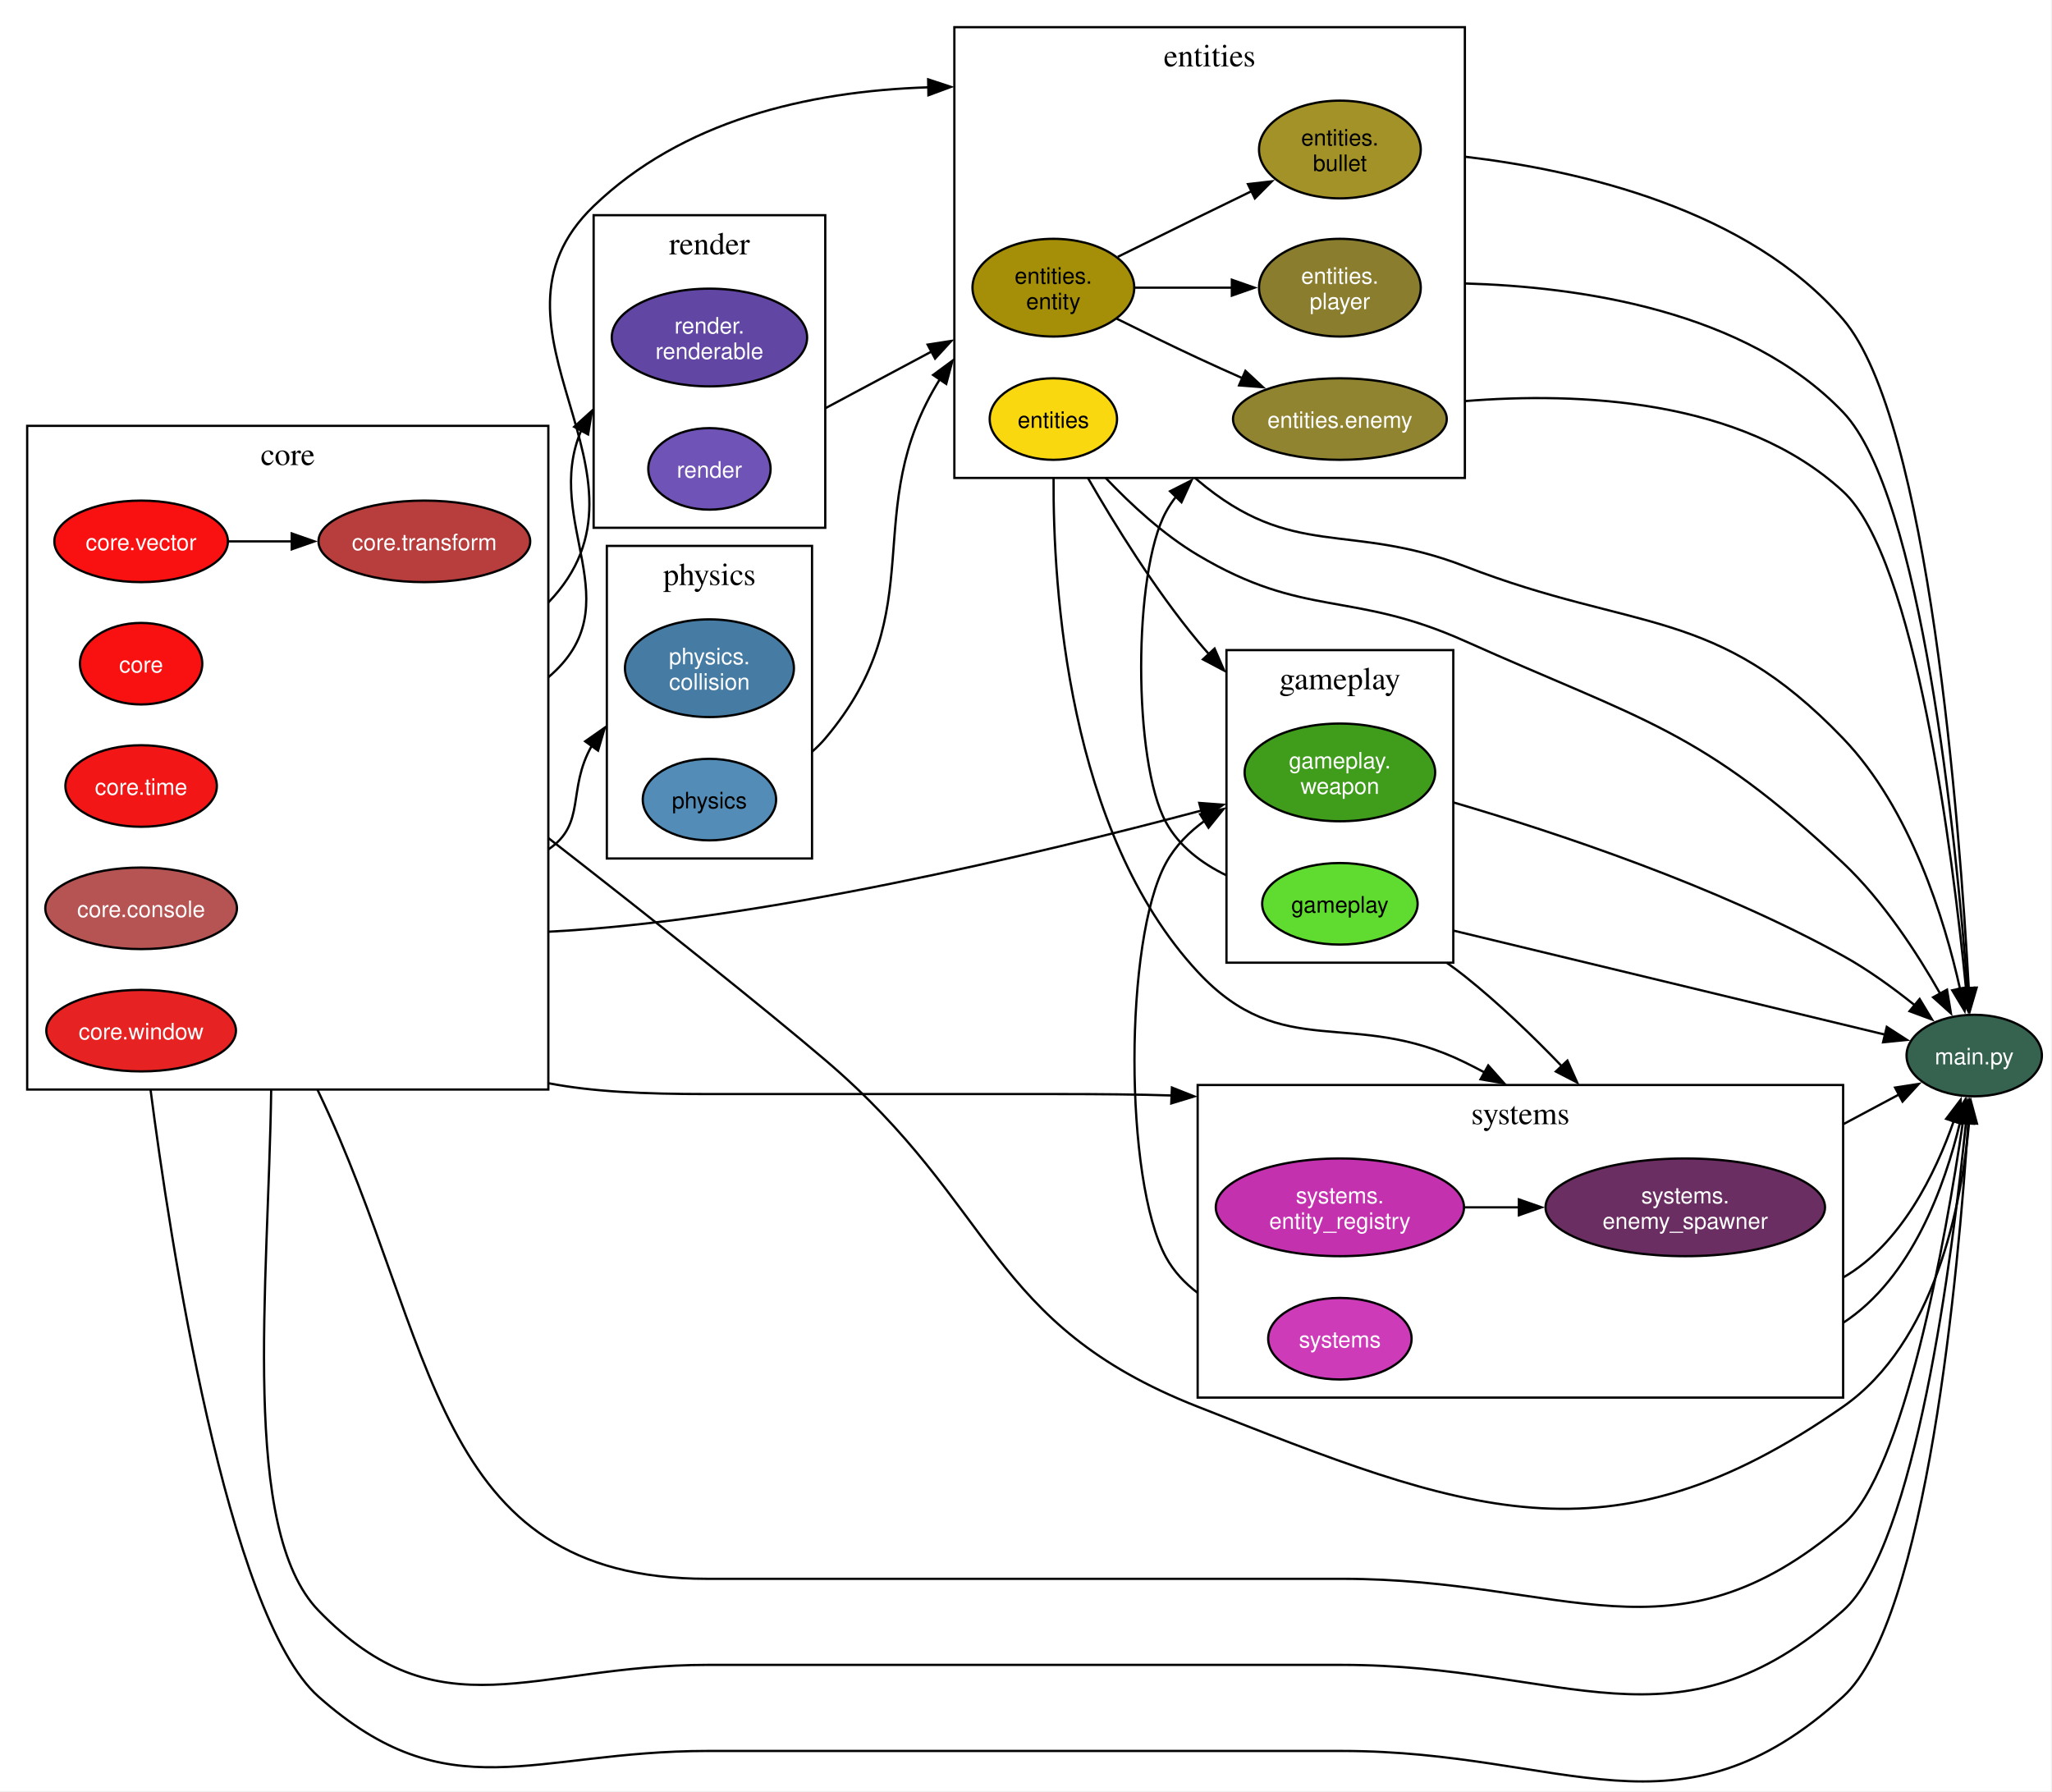
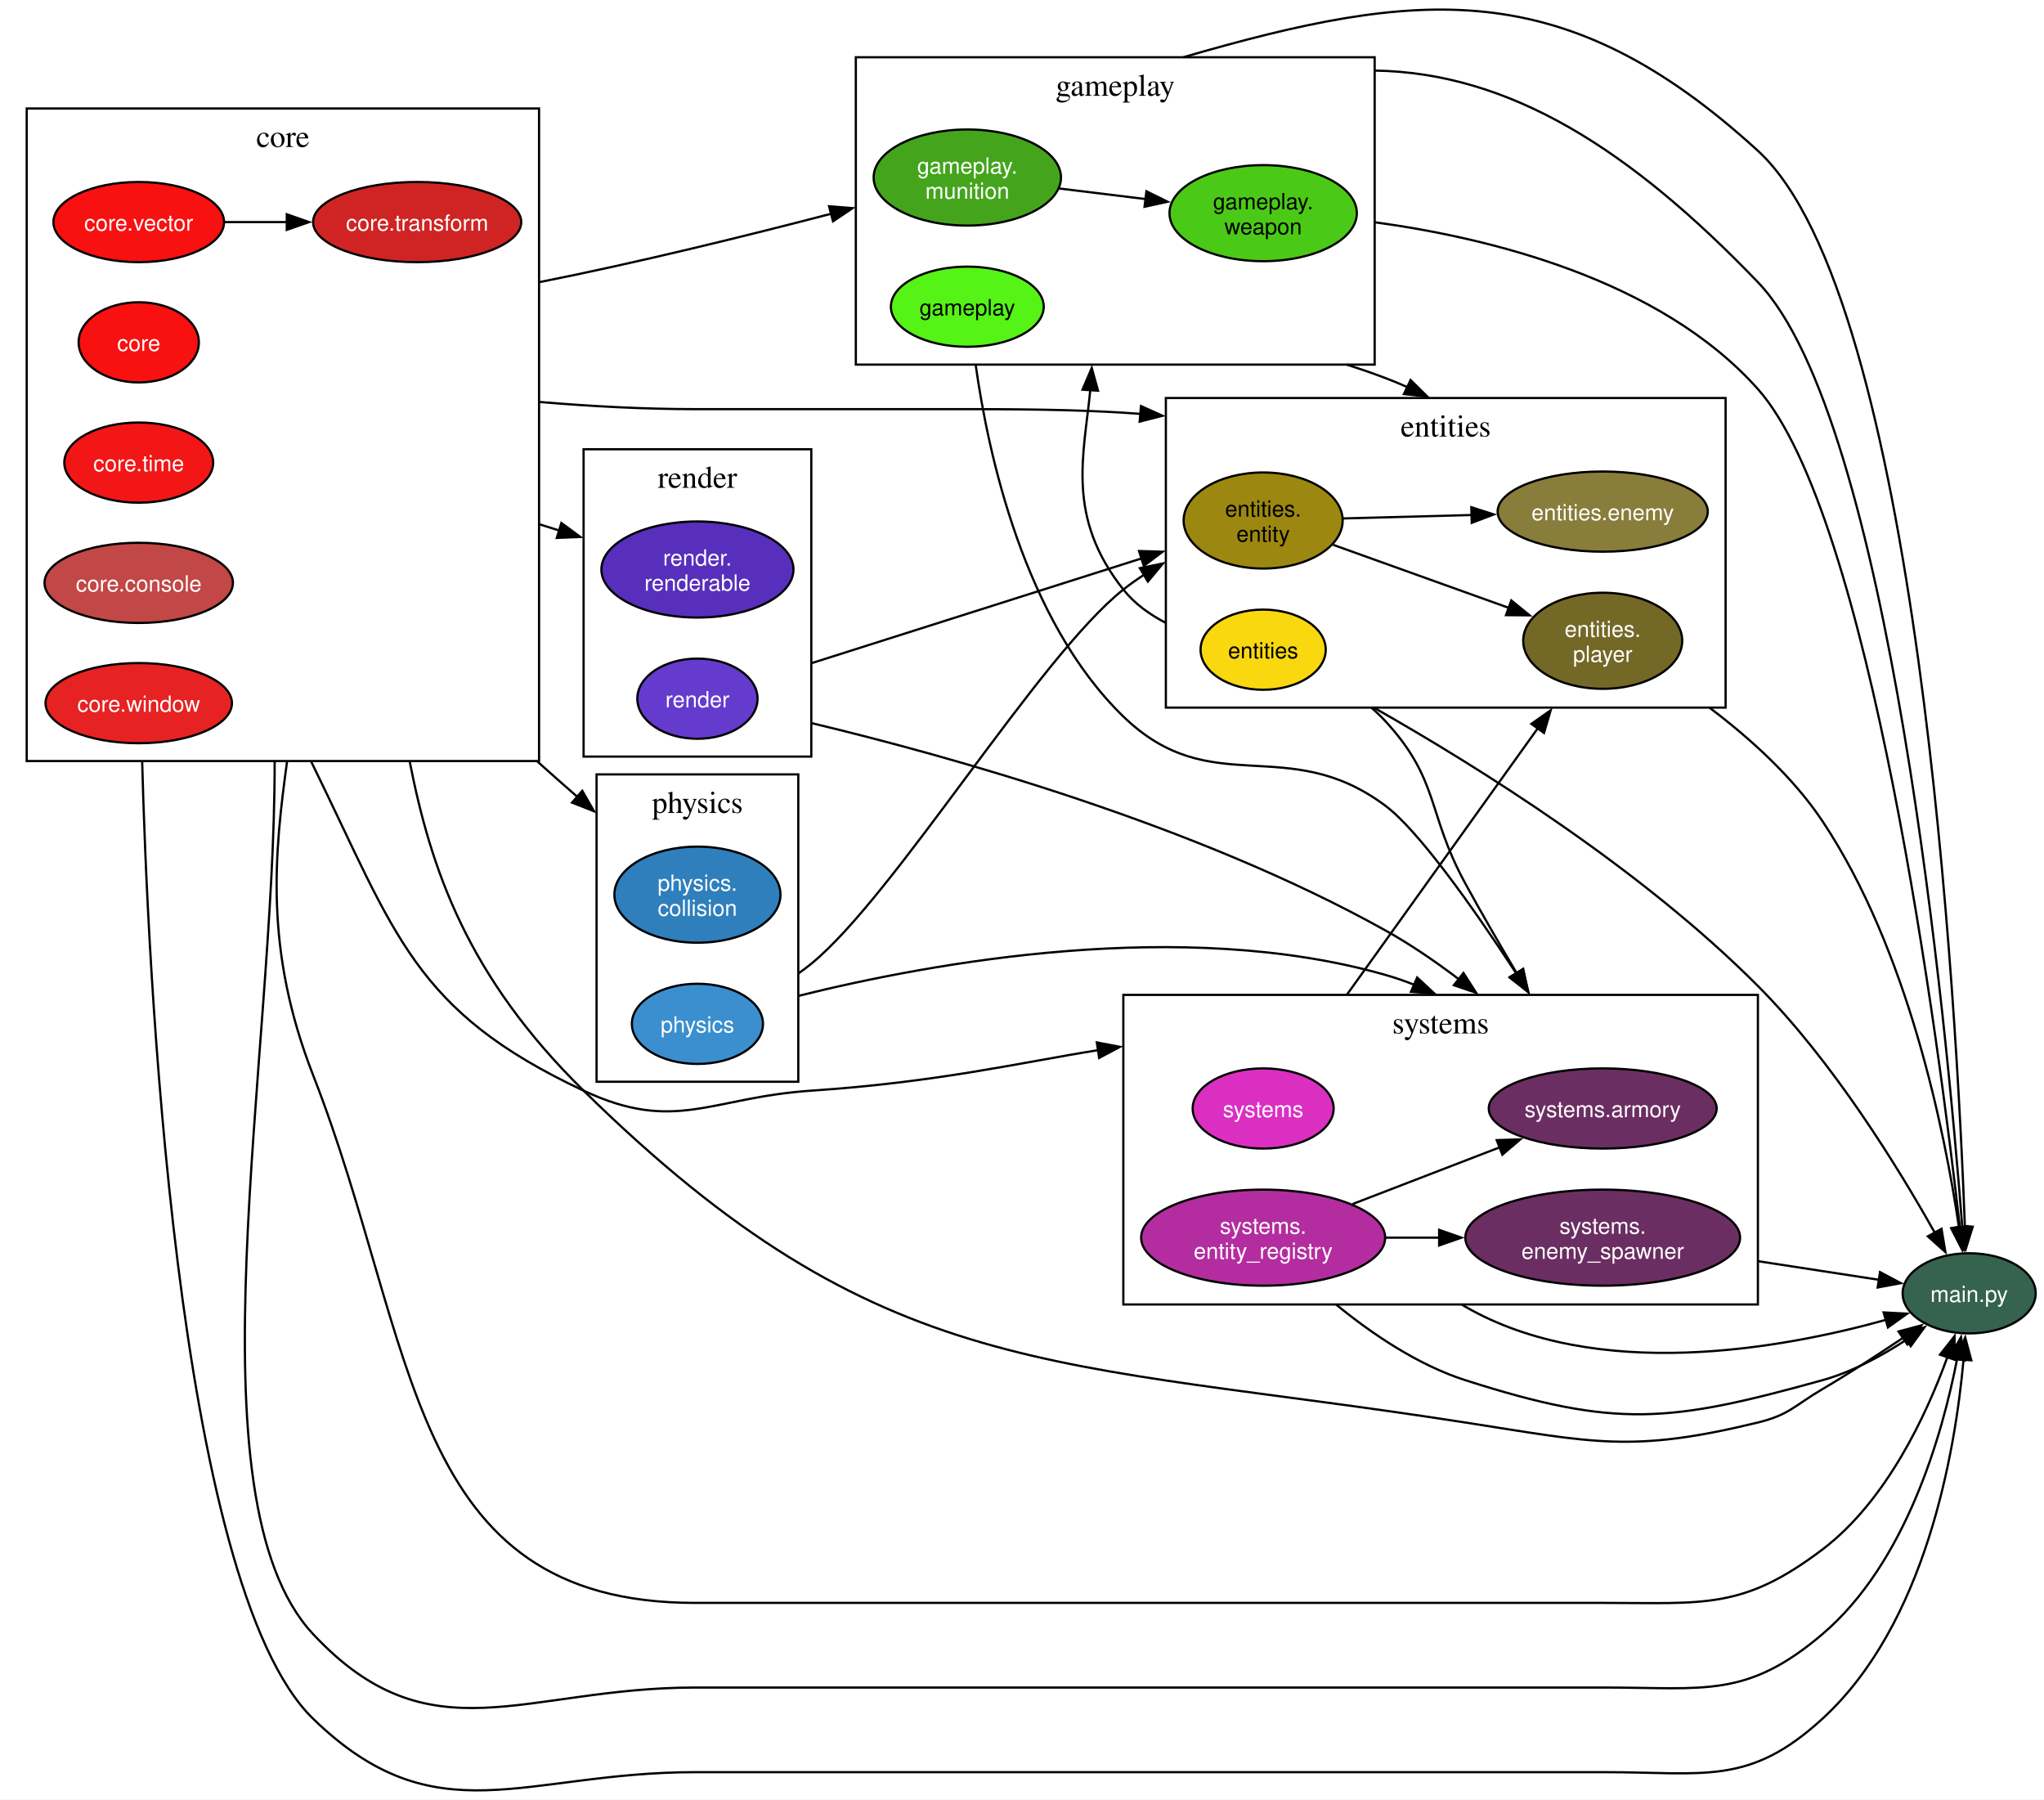
- <svg xmlns="http://www.w3.org/2000/svg" width="906pt" height="791pt" viewBox="0.00 0.00 906.00 791.00">
-   <g id="graph0" class="graph" transform="scale(1 1) rotate(0) translate(4 786.66)">
+ <svg xmlns="http://www.w3.org/2000/svg" width="918pt" height="808pt" viewBox="0.00 0.00 918.00 808.00">
+   <g id="graph0" class="graph" transform="scale(1 1) rotate(0) translate(4 804.01)">
    <style>.edge&gt;path:hover{stroke-width:8}</style>
-     <polygon fill="white" stroke="none" points="-4,4 -4,-786.66 901.54,-786.66 901.54,4 -4,4" />
+     <polygon fill="white" stroke="none" points="-4,4 -4,-804.01 914.27,-804.01 914.27,4 -4,4" />
    <g id="clust1" class="cluster">
      <style>.edge&gt;path:hover{stroke-width:8}</style>
-       <polygon fill="none" stroke="black" points="8,-305.66 8,-598.66 238.1,-598.66 238.1,-305.66 8,-305.66" />
-       <text xml:space="preserve" text-anchor="middle" x="123.05" y="-581.36" font-family="Times,serif" font-size="14.00">core</text>
+       <polygon fill="none" stroke="black" points="8,-462.3 8,-755.3 238.1,-755.3 238.1,-462.3 8,-462.3" />
+       <text xml:space="preserve" text-anchor="middle" x="123.05" y="-738" font-family="Times,serif" font-size="14.00">core</text>
    </g>
    <g id="clust2" class="cluster">
      <style>.edge&gt;path:hover{stroke-width:8}</style>
-       <polygon fill="none" stroke="black" points="417.37,-575.66 417.37,-774.66 642.77,-774.66 642.77,-575.66 417.37,-575.66" />
-       <text xml:space="preserve" text-anchor="middle" x="530.07" y="-757.36" font-family="Times,serif" font-size="14.00">entities</text>
+       <polygon fill="none" stroke="black" points="519.61,-486.3 519.61,-625.3 771,-625.3 771,-486.3 519.61,-486.3" />
+       <text xml:space="preserve" text-anchor="middle" x="645.3" y="-608" font-family="Times,serif" font-size="14.00">entities</text>
    </g>
    <g id="clust3" class="cluster">
      <style>.edge&gt;path:hover{stroke-width:8}</style>
-       <polygon fill="none" stroke="black" points="537.51,-361.66 537.51,-499.66 637.66,-499.66 637.66,-361.66 537.51,-361.66" />
-       <text xml:space="preserve" text-anchor="middle" x="587.59" y="-482.36" font-family="Times,serif" font-size="14.00">gameplay</text>
+       <polygon fill="none" stroke="black" points="380.37,-640.3 380.37,-778.3 613.39,-778.3 613.39,-640.3 380.37,-640.3" />
+       <text xml:space="preserve" text-anchor="middle" x="496.88" y="-761" font-family="Times,serif" font-size="14.00">gameplay</text>
    </g>
    <g id="clust4" class="cluster">
      <style>.edge&gt;path:hover{stroke-width:8}</style>
-       <polygon fill="none" stroke="black" points="263.93,-407.66 263.93,-545.66 354.53,-545.66 354.53,-407.66 263.93,-407.66" />
-       <text xml:space="preserve" text-anchor="middle" x="309.23" y="-528.36" font-family="Times,serif" font-size="14.00">physics</text>
+       <polygon fill="none" stroke="black" points="263.93,-318.3 263.93,-456.3 354.53,-456.3 354.53,-318.3 263.93,-318.3" />
+       <text xml:space="preserve" text-anchor="middle" x="309.23" y="-439" font-family="Times,serif" font-size="14.00">physics</text>
    </g>
    <g id="clust5" class="cluster">
      <style>.edge&gt;path:hover{stroke-width:8}</style>
-       <polygon fill="none" stroke="black" points="258.1,-553.66 258.1,-691.66 360.37,-691.66 360.37,-553.66 258.1,-553.66" />
-       <text xml:space="preserve" text-anchor="middle" x="309.23" y="-674.36" font-family="Times,serif" font-size="14.00">render</text>
+       <polygon fill="none" stroke="black" points="258.1,-464.3 258.1,-602.3 360.37,-602.3 360.37,-464.3 258.1,-464.3" />
+       <text xml:space="preserve" text-anchor="middle" x="309.23" y="-585" font-family="Times,serif" font-size="14.00">render</text>
    </g>
    <g id="clust6" class="cluster">
      <style>.edge&gt;path:hover{stroke-width:8}</style>
-       <polygon fill="none" stroke="black" points="524.79,-169.66 524.79,-307.66 809.78,-307.66 809.78,-169.66 524.79,-169.66" />
-       <text xml:space="preserve" text-anchor="middle" x="667.28" y="-290.36" font-family="Times,serif" font-size="14.00">systems</text>
+       <polygon fill="none" stroke="black" points="500.51,-218.3 500.51,-357.3 785.51,-357.3 785.51,-218.3 500.51,-218.3" />
+       <text xml:space="preserve" text-anchor="middle" x="643.01" y="-340" font-family="Times,serif" font-size="14.00">systems</text>
    </g>
    <g id="node1" class="node">
      <style>.edge&gt;path:hover{stroke-width:8}</style>
-       <ellipse fill="#f91010" stroke="black" cx="58.31" cy="-493.66" rx="27" ry="18" />
-       <text xml:space="preserve" text-anchor="middle" x="58.31" y="-489.78" font-family="Helvetica,sans-Serif" font-size="10.00" fill="#ffffff">core</text>
+       <ellipse fill="#f91010" stroke="black" cx="58.31" cy="-650.3" rx="27" ry="18" />
+       <text xml:space="preserve" text-anchor="middle" x="58.31" y="-646.43" font-family="Helvetica,sans-Serif" font-size="10.00" fill="#ffffff">core</text>
    </g>
    <g id="node8" class="node">
      <style>.edge&gt;path:hover{stroke-width:8}</style>
-       <ellipse fill="#a39228" stroke="black" cx="587.59" cy="-720.66" rx="35.71" ry="21.57" />
-       <text xml:space="preserve" text-anchor="middle" x="587.59" y="-722.41" font-family="Helvetica,sans-Serif" font-size="10.00" fill="#000000">entities.</text>
-       <text xml:space="preserve" text-anchor="middle" x="587.59" y="-711.16" font-family="Helvetica,sans-Serif" font-size="10.00" fill="#000000">bullet</text>
+       <ellipse fill="#887d3a" stroke="black" cx="715.81" cy="-574.3" rx="47.19" ry="18" />
+       <text xml:space="preserve" text-anchor="middle" x="715.81" y="-570.43" font-family="Helvetica,sans-Serif" font-size="10.00" fill="#ffffff">entities.enemy</text>
    </g>
    <g id="edge1" class="edge">
      <style>.edge&gt;path:hover{stroke-width:8}</style>
-       <path fill="none" stroke="black" d="M238.1,-520.66C292.45,-577 201.71,-641.36 258.1,-695.66 297.05,-733.16 352.04,-746.38 405.9,-748.12" />
-       <polygon fill="#000000" stroke="black" points="405.8,-751.62 415.86,-748.3 405.92,-744.62 405.8,-751.62" />
+       <path fill="none" stroke="black" d="M238.1,-623.54C261.63,-621.55 285.48,-620.3 308.23,-620.3 308.23,-620.3 308.23,-620.3 431.44,-620.3 464.2,-620.3 487.38,-619.76 508.43,-618.16" />
+       <polygon fill="#000000" stroke="black" points="508.44,-621.68 518.1,-617.33 507.84,-614.7 508.44,-621.68" />
+     </g>
+     <g id="node12" class="node">
+       <style>.edge&gt;path:hover{stroke-width:8}</style>
+       <ellipse fill="#44a51d" stroke="black" cx="430.44" cy="-724.3" rx="42.07" ry="21.57" />
+       <text xml:space="preserve" text-anchor="middle" x="430.44" y="-726.05" font-family="Helvetica,sans-Serif" font-size="10.00" fill="#ffffff">gameplay.</text>
+       <text xml:space="preserve" text-anchor="middle" x="430.44" y="-714.8" font-family="Helvetica,sans-Serif" font-size="10.00" fill="#ffffff">munition</text>
+     </g>
+     <g id="edge2" class="edge">
+       <style>.edge&gt;path:hover{stroke-width:8}</style>
+       <path fill="none" stroke="black" d="M238.1,-677.3C282.47,-686.08 332.04,-698.33 369.61,-708.12" />
+       <polygon fill="#000000" stroke="black" points="368.34,-711.41 378.91,-710.56 370.12,-704.63 368.34,-711.41" />
+     </g>
+     <g id="node15" class="node">
+       <style>.edge&gt;path:hover{stroke-width:8}</style>
+       <ellipse fill="#2f7fbc" stroke="black" cx="309.23" cy="-402.3" rx="37.3" ry="21.57" />
+       <text xml:space="preserve" text-anchor="middle" x="309.23" y="-404.05" font-family="Helvetica,sans-Serif" font-size="10.00" fill="#ffffff">physics.</text>
+       <text xml:space="preserve" text-anchor="middle" x="309.23" y="-392.8" font-family="Helvetica,sans-Serif" font-size="10.00" fill="#ffffff">collision</text>
+     </g>
+     <g id="edge4" class="edge">
+       <style>.edge&gt;path:hover{stroke-width:8}</style>
+       <path fill="none" stroke="black" d="M237.13,-462.3C243.51,-456.56 249.68,-451.11 255.55,-446" />
+       <polygon fill="#000000" stroke="black" points="257.51,-448.94 262.79,-439.75 252.93,-443.64 257.51,-448.94" />
+     </g>
+     <g id="node17" class="node">
+       <style>.edge&gt;path:hover{stroke-width:8}</style>
+       <ellipse fill="#572fbc" stroke="black" cx="309.23" cy="-548.3" rx="43.13" ry="21.57" />
+       <text xml:space="preserve" text-anchor="middle" x="309.23" y="-550.05" font-family="Helvetica,sans-Serif" font-size="10.00" fill="#ffffff">render.</text>
+       <text xml:space="preserve" text-anchor="middle" x="309.23" y="-538.8" font-family="Helvetica,sans-Serif" font-size="10.00" fill="#ffffff">renderable</text>
+     </g>
+     <g id="edge5" class="edge">
+       <style>.edge&gt;path:hover{stroke-width:8}</style>
+       <path fill="none" stroke="black" d="M238.1,-568.65C241.18,-567.68 244.2,-566.73 247.16,-565.81" />
+       <polygon fill="#000000" stroke="black" points="248.12,-569.18 256.66,-562.91 246.07,-562.49 248.12,-569.18" />
+     </g>
+     <g id="node19" class="node">
+       <style>.edge&gt;path:hover{stroke-width:8}</style>
+       <ellipse fill="#6b2e62" stroke="black" cx="715.81" cy="-306.3" rx="51.18" ry="18" />
+       <text xml:space="preserve" text-anchor="middle" x="715.81" y="-302.43" font-family="Helvetica,sans-Serif" font-size="10.00" fill="#ffffff">systems.armory</text>
+     </g>
+     <g id="edge6" class="edge">
+       <style>.edge&gt;path:hover{stroke-width:8}</style>
+       <path fill="none" stroke="black" d="M135.65,-462.3C135.96,-461.64 136.28,-460.97 136.61,-460.3 173.76,-384.5 181.67,-350.13 258.1,-314.3 299.25,-295.01 315.02,-311.24 360.37,-314.3 417.58,-318.16 453.55,-326.79 489.38,-332.52" />
+       <polygon fill="#000000" stroke="black" points="488.61,-335.95 499.02,-333.97 489.65,-329.02 488.61,-335.95" />
+     </g>
+     <g id="node22" class="node">
+       <style>.edge&gt;path:hover{stroke-width:8}</style>
+       <ellipse fill="#356350" stroke="black" cx="880.39" cy="-223.3" rx="29.88" ry="18" />
+       <text xml:space="preserve" text-anchor="middle" x="880.39" y="-219.43" font-family="Helvetica,sans-Serif" font-size="10.00" fill="#ffffff">main.py</text>
+     </g>
+     <g id="edge3" class="edge">
+       <style>.edge&gt;path:hover{stroke-width:8}</style>
+       <path fill="none" stroke="black" d="M124.95,-462.3C119.35,-421.19 114.54,-377.75 136.61,-321.3 183.97,-200.18 178.18,-84.3 308.23,-84.3 308.23,-84.3 308.23,-84.3 716.81,-84.3 761.52,-84.3 778.88,-81.28 814.51,-108.3 843.14,-130.03 861.04,-168.28 870.61,-194.66" />
+       <polygon fill="#000000" stroke="black" points="867.28,-195.75 873.83,-204.07 873.9,-193.48 867.28,-195.75" />
+     </g>
+     <g id="node2" class="node">
+       <style>.edge&gt;path:hover{stroke-width:8}</style>
+       <ellipse fill="#c24747" stroke="black" cx="58.31" cy="-542.3" rx="42.31" ry="18" />
+       <text xml:space="preserve" text-anchor="middle" x="58.31" y="-538.43" font-family="Helvetica,sans-Serif" font-size="10.00" fill="#ffffff">core.console</text>
+     </g>
+     <g id="node3" class="node">
+       <style>.edge&gt;path:hover{stroke-width:8}</style>
+       <ellipse fill="#f31616" stroke="black" cx="58.31" cy="-596.3" rx="33.43" ry="18" />
+       <text xml:space="preserve" text-anchor="middle" x="58.31" y="-592.43" font-family="Helvetica,sans-Serif" font-size="10.00" fill="#ffffff">core.time</text>
+     </g>
+     <g id="edge7" class="edge">
+       <style>.edge&gt;path:hover{stroke-width:8}</style>
+       <path fill="none" stroke="black" d="M119.35,-462.3C119.6,-327.52 79.66,-131.2 136.61,-70.3 189.22,-14.05 231.22,-46.3 308.23,-46.3 308.23,-46.3 308.23,-46.3 716.81,-46.3 761.52,-46.3 780.46,-41.32 814.51,-70.3 851.84,-102.09 868.2,-159.11 874.98,-193.84" />
+       <polygon fill="#000000" stroke="black" points="871.52,-194.41 876.73,-203.63 878.41,-193.17 871.52,-194.41" />
+     </g>
+     <g id="node4" class="node">
+       <style>.edge&gt;path:hover{stroke-width:8}</style>
+       <ellipse fill="#d02424" stroke="black" cx="183.36" cy="-704.3" rx="46.74" ry="18" />
+       <text xml:space="preserve" text-anchor="middle" x="183.36" y="-700.43" font-family="Helvetica,sans-Serif" font-size="10.00" fill="#ffffff">core.transform</text>
+     </g>
+     <g id="node5" class="node">
+       <style>.edge&gt;path:hover{stroke-width:8}</style>
+       <ellipse fill="#f91010" stroke="black" cx="58.31" cy="-704.3" rx="38.31" ry="18" />
+       <text xml:space="preserve" text-anchor="middle" x="58.31" y="-700.43" font-family="Helvetica,sans-Serif" font-size="10.00" fill="#ffffff">core.vector</text>
+     </g>
+     <g id="edge8" class="edge">
+       <style>.edge&gt;path:hover{stroke-width:8}</style>
+       <path fill="none" stroke="black" d="M96.89,-704.3C105.74,-704.3 115.36,-704.3 124.86,-704.3" />
+       <polygon fill="#000000" stroke="black" points="124.8,-707.8 134.8,-704.3 124.8,-700.8 124.8,-707.8" />
+     </g>
+     <g id="edge9" class="edge">
+       <style>.edge&gt;path:hover{stroke-width:8}</style>
+       <path fill="none" stroke="black" d="M179.96,-462.3C189.47,-413.81 205.86,-365.61 258.1,-314.3 392.27,-182.54 468.3,-194.22 654.11,-165.3 711.82,-156.32 728.76,-151.5 785.51,-165.3 799.6,-168.73 801.99,-172.95 814.51,-180.3 826.67,-187.45 839.7,-195.92 850.88,-203.45" />
+       <polygon fill="#000000" stroke="black" points="848.66,-206.17 858.89,-208.91 852.6,-200.38 848.66,-206.17" />
+     </g>
+     <g id="node6" class="node">
+       <style>.edge&gt;path:hover{stroke-width:8}</style>
+       <ellipse fill="#e72222" stroke="black" cx="58.31" cy="-488.3" rx="41.86" ry="18" />
+       <text xml:space="preserve" text-anchor="middle" x="58.31" y="-484.43" font-family="Helvetica,sans-Serif" font-size="10.00" fill="#ffffff">core.window</text>
+     </g>
+     <g id="edge10" class="edge">
+       <style>.edge&gt;path:hover{stroke-width:8}</style>
+       <path fill="none" stroke="black" d="M59.84,-462.31C62.19,-374.73 74.53,-92.61 136.61,-32.3 191.86,21.36 231.22,-8.3 308.23,-8.3 308.23,-8.3 308.23,-8.3 716.81,-8.3 761.52,-8.3 781.55,-2.08 814.51,-32.3 860.79,-74.74 874.06,-151.43 877.87,-193.57" />
+       <polygon fill="#000000" stroke="black" points="874.37,-193.76 878.62,-203.46 881.35,-193.23 874.37,-193.76" />
+     </g>
+     <g id="node7" class="node">
+       <style>.edge&gt;path:hover{stroke-width:8}</style>
+       <ellipse fill="#f9d810" stroke="black" cx="563.31" cy="-512.3" rx="28.11" ry="18" />
+       <text xml:space="preserve" text-anchor="middle" x="563.31" y="-508.43" font-family="Helvetica,sans-Serif" font-size="10.00" fill="#000000">entities</text>
+     </g>
+     <g id="edge11" class="edge">
+       <style>.edge&gt;path:hover{stroke-width:8}</style>
+       <path fill="none" stroke="black" d="M519.61,-524.32C512.34,-528.07 505.53,-532.96 500.51,-539.3 474.71,-571.91 482.79,-599.4 485.67,-628.89" />
+       <polygon fill="#000000" stroke="black" points="482.17,-629.05 486.33,-638.79 489.15,-628.58 482.17,-629.05" />
+     </g>
+     <g id="edge13" class="edge">
+       <style>.edge&gt;path:hover{stroke-width:8}</style>
+       <path fill="none" stroke="black" d="M611.85,-486.3C614.07,-484.4 616.18,-482.4 618.11,-480.3 642.67,-453.74 636.78,-439.05 654.11,-407.3 661.29,-394.16 669.32,-380.28 677.13,-367.16" />
+       <polygon fill="#000000" stroke="black" points="680.12,-368.97 682.26,-358.6 674.12,-365.37 680.12,-368.97" />
+     </g>
+     <g id="edge12" class="edge">
+       <style>.edge&gt;path:hover{stroke-width:8}</style>
+       <path fill="none" stroke="black" d="M612.98,-486.3C660.58,-459.3 733.32,-413.72 785.51,-361.3 819.19,-327.46 848.4,-280.02 864.95,-250.5" />
+       <polygon fill="#000000" stroke="black" points="867.97,-252.27 869.72,-241.82 861.84,-248.89 867.97,-252.27" />
+     </g>
+     <g id="node9" class="node">
+       <style>.edge&gt;path:hover{stroke-width:8}</style>
+       <ellipse fill="#9c8811" stroke="black" cx="563.31" cy="-570.3" rx="35.71" ry="21.57" />
+       <text xml:space="preserve" text-anchor="middle" x="563.31" y="-572.05" font-family="Helvetica,sans-Serif" font-size="10.00" fill="#000000">entities.</text>
+       <text xml:space="preserve" text-anchor="middle" x="563.31" y="-560.8" font-family="Helvetica,sans-Serif" font-size="10.00" fill="#000000">entity</text>
+     </g>
+     <g id="edge14" class="edge">
+       <style>.edge&gt;path:hover{stroke-width:8}</style>
+       <path fill="none" stroke="black" d="M599.22,-571.23C616.42,-571.69 637.62,-572.25 657.14,-572.77" />
+       <polygon fill="#000000" stroke="black" points="656.8,-576.26 666.89,-573.03 656.99,-569.26 656.8,-576.26" />
+     </g>
+     <g id="node10" class="node">
+       <style>.edge&gt;path:hover{stroke-width:8}</style>
+       <ellipse fill="#736826" stroke="black" cx="715.81" cy="-516.3" rx="35.71" ry="21.57" />
+       <text xml:space="preserve" text-anchor="middle" x="715.81" y="-518.05" font-family="Helvetica,sans-Serif" font-size="10.00" fill="#ffffff">entities.</text>
+       <text xml:space="preserve" text-anchor="middle" x="715.81" y="-506.8" font-family="Helvetica,sans-Serif" font-size="10.00" fill="#ffffff">player</text>
+     </g>
+     <g id="edge15" class="edge">
+       <style>.edge&gt;path:hover{stroke-width:8}</style>
+       <path fill="none" stroke="black" d="M594.77,-559.37C617.51,-551.21 648.84,-539.97 673.79,-531.02" />
+       <polygon fill="#000000" stroke="black" points="674.75,-534.4 682.98,-527.72 672.38,-527.81 674.75,-534.4" />
+     </g>
+     <g id="edge16" class="edge">
+       <style>.edge&gt;path:hover{stroke-width:8}</style>
+       <path fill="none" stroke="black" d="M763.7,-486.31C781.8,-472.67 801.29,-455.13 814.51,-435.3 852.95,-377.6 869.42,-296.13 875.8,-252.91" />
+       <polygon fill="#000000" stroke="black" points="879.26,-253.43 877.17,-243.04 872.33,-252.47 879.26,-253.43" />
+     </g>
+     <g id="node11" class="node">
+       <style>.edge&gt;path:hover{stroke-width:8}</style>
+       <ellipse fill="#55f316" stroke="black" cx="430.44" cy="-666.3" rx="34.32" ry="18" />
+       <text xml:space="preserve" text-anchor="middle" x="430.44" y="-662.43" font-family="Helvetica,sans-Serif" font-size="10.00" fill="#000000">gameplay</text>
+     </g>
+     <g id="edge17" class="edge">
+       <style>.edge&gt;path:hover{stroke-width:8}</style>
+       <path fill="none" stroke="black" d="M600.79,-640.3C606.68,-638.44 612.47,-636.44 618.11,-634.3 621.5,-633.02 624.9,-631.61 628.29,-630.1" />
+       <polygon fill="#000000" stroke="black" points="629.51,-633.39 637.05,-625.95 626.52,-627.07 629.51,-633.39" />
+     </g>
+     <g id="edge19" class="edge">
+       <style>.edge&gt;path:hover{stroke-width:8}</style>
+       <path fill="none" stroke="black" d="M434.18,-640.3C439.71,-600.8 455.77,-525.67 500.51,-482.3 540.16,-443.88 573.84,-475.28 618.11,-442.3 632.85,-431.32 656.74,-397.82 677.08,-366.81" />
+       <polygon fill="#000000" stroke="black" points="679.92,-368.86 682.44,-358.57 674.05,-365.04 679.92,-368.86" />
+     </g>
+     <g id="edge18" class="edge">
+       <style>.edge&gt;path:hover{stroke-width:8}</style>
+       <path fill="none" stroke="black" d="M613.38,-772.32C674.27,-771.39 728.34,-736.78 785.51,-677.3 844.76,-615.65 870.33,-343.57 877.31,-252.85" />
+       <polygon fill="#000000" stroke="black" points="880.78,-253.27 878.04,-243.04 873.8,-252.75 880.78,-253.27" />
    </g>
    <g id="node13" class="node">
      <style>.edge&gt;path:hover{stroke-width:8}</style>
-       <ellipse fill="#409c1b" stroke="black" cx="587.59" cy="-445.66" rx="42.07" ry="21.57" />
-       <text xml:space="preserve" text-anchor="middle" x="587.59" y="-447.41" font-family="Helvetica,sans-Serif" font-size="10.00" fill="#ffffff">gameplay.</text>
-       <text xml:space="preserve" text-anchor="middle" x="587.59" y="-436.16" font-family="Helvetica,sans-Serif" font-size="10.00" fill="#ffffff">weapon</text>
-     </g>
-     <g id="edge2" class="edge">
-       <style>.edge&gt;path:hover{stroke-width:8}</style>
-       <path fill="none" stroke="black" d="M238.1,-375.33C330.25,-379.98 454.02,-409.57 526.56,-428.86" />
-       <polygon fill="#000000" stroke="black" points="525.49,-432.19 536.06,-431.4 527.3,-425.43 525.49,-432.19" />
-     </g>
-     <g id="node15" class="node">
-       <style>.edge&gt;path:hover{stroke-width:8}</style>
-       <ellipse fill="#467ca4" stroke="black" cx="309.23" cy="-491.66" rx="37.3" ry="21.57" />
-       <text xml:space="preserve" text-anchor="middle" x="309.23" y="-493.41" font-family="Helvetica,sans-Serif" font-size="10.00" fill="#ffffff">physics.</text>
-       <text xml:space="preserve" text-anchor="middle" x="309.23" y="-482.16" font-family="Helvetica,sans-Serif" font-size="10.00" fill="#ffffff">collision</text>
-     </g>
-     <g id="edge4" class="edge">
-       <style>.edge&gt;path:hover{stroke-width:8}</style>
-       <path fill="none" stroke="black" d="M238.1,-411.66C255.03,-423.03 246.21,-438.03 257.29,-457.44" />
-       <polygon fill="#000000" stroke="black" points="254.37,-459.38 263.05,-465.45 260.05,-455.29 254.37,-459.38" />
-     </g>
-     <g id="node17" class="node">
-       <style>.edge&gt;path:hover{stroke-width:8}</style>
-       <ellipse fill="#6146a4" stroke="black" cx="309.23" cy="-637.66" rx="43.13" ry="21.57" />
-       <text xml:space="preserve" text-anchor="middle" x="309.23" y="-639.41" font-family="Helvetica,sans-Serif" font-size="10.00" fill="#ffffff">render.</text>
-       <text xml:space="preserve" text-anchor="middle" x="309.23" y="-628.16" font-family="Helvetica,sans-Serif" font-size="10.00" fill="#ffffff">renderable</text>
-     </g>
-     <g id="edge5" class="edge">
-       <style>.edge&gt;path:hover{stroke-width:8}</style>
-       <path fill="none" stroke="black" d="M238.1,-487.66C275.93,-519.66 235.4,-556.11 252.59,-596.57" />
-       <polygon fill="#000000" stroke="black" points="249.51,-598.23 257.38,-605.33 255.66,-594.88 249.51,-598.23" />
-     </g>
-     <g id="node19" class="node">
-       <style>.edge&gt;path:hover{stroke-width:8}</style>
-       <ellipse fill="#6b2e62" stroke="black" cx="740.08" cy="-253.66" rx="61.7" ry="21.57" />
-       <text xml:space="preserve" text-anchor="middle" x="740.08" y="-255.41" font-family="Helvetica,sans-Serif" font-size="10.00" fill="#ffffff">systems.</text>
-       <text xml:space="preserve" text-anchor="middle" x="740.08" y="-244.16" font-family="Helvetica,sans-Serif" font-size="10.00" fill="#ffffff">enemy_spawner</text>
-     </g>
-     <g id="edge6" class="edge">
-       <style>.edge&gt;path:hover{stroke-width:8}</style>
-       <path fill="none" stroke="black" d="M238.1,-308.46C257.61,-304.7 279.96,-303.66 308.23,-303.66 308.23,-303.66 308.23,-303.66 462.08,-303.66 482.35,-303.66 498.85,-303.51 513.45,-303.03" />
-       <polygon fill="#000000" stroke="black" points="513.43,-306.53 523.28,-302.63 513.14,-299.54 513.43,-306.53" />
+       <ellipse fill="#4aca16" stroke="black" cx="563.31" cy="-708.3" rx="42.07" ry="21.57" />
+       <text xml:space="preserve" text-anchor="middle" x="563.31" y="-710.05" font-family="Helvetica,sans-Serif" font-size="10.00" fill="#000000">gameplay.</text>
+       <text xml:space="preserve" text-anchor="middle" x="563.31" y="-698.8" font-family="Helvetica,sans-Serif" font-size="10.00" fill="#000000">weapon</text>
+     </g>
+     <g id="edge20" class="edge">
+       <style>.edge&gt;path:hover{stroke-width:8}</style>
+       <path fill="none" stroke="black" d="M471.77,-719.37C484.09,-717.86 497.8,-716.19 510.76,-714.6" />
+       <polygon fill="#000000" stroke="black" points="510.88,-718.12 520.39,-713.43 510.03,-711.17 510.88,-718.12" />
+     </g>
+     <g id="edge21" class="edge">
+       <style>.edge&gt;path:hover{stroke-width:8}</style>
+       <path fill="none" stroke="black" d="M527.42,-778.3C633.18,-808.95 698.48,-815.82 785.51,-736.3 857.53,-670.49 874.82,-351.92 878.49,-252.8" />
+       <polygon fill="#000000" stroke="black" points="881.98,-253.21 878.83,-243.09 874.98,-252.96 881.98,-253.21" />
+     </g>
+     <g id="edge22" class="edge">
+       <style>.edge&gt;path:hover{stroke-width:8}</style>
+       <path fill="none" stroke="black" d="M613.39,-704.22C663.93,-697.34 741.36,-678.87 785.51,-629.3 835.95,-572.65 866.74,-336.42 876.23,-252.79" />
+       <polygon fill="#000000" stroke="black" points="879.68,-253.43 877.31,-243.11 872.73,-252.66 879.68,-253.43" />
+     </g>
+     <g id="node14" class="node">
+       <style>.edge&gt;path:hover{stroke-width:8}</style>
+       <ellipse fill="#3b8fce" stroke="black" cx="309.23" cy="-344.3" rx="29.44" ry="18" />
+       <text xml:space="preserve" text-anchor="middle" x="309.23" y="-340.43" font-family="Helvetica,sans-Serif" font-size="10.00" fill="#ffffff">physics</text>
+     </g>
+     <g id="edge23" class="edge">
+       <style>.edge&gt;path:hover{stroke-width:8}</style>
+       <path fill="none" stroke="black" d="M354.53,-366.89C356.55,-368.31 358.51,-369.78 360.37,-371.3 398.02,-402.05 462.41,-509.1 500.51,-539.3 503.42,-541.6 506.52,-543.8 509.74,-545.89" />
+       <polygon fill="#000000" stroke="black" points="507.93,-548.89 518.31,-551.02 511.53,-542.88 507.93,-548.89" />
+     </g>
+     <g id="edge24" class="edge">
+       <style>.edge&gt;path:hover{stroke-width:8}</style>
+       <path fill="none" stroke="black" d="M354.53,-356.85C415.25,-371.94 527.15,-392.23 618.11,-366.3 622.57,-365.03 627.02,-363.49 631.43,-361.74" />
+       <polygon fill="#000000" stroke="black" points="632.47,-365.1 640.24,-357.9 629.68,-358.69 632.47,-365.1" />
+     </g>
+     <g id="node16" class="node">
+       <style>.edge&gt;path:hover{stroke-width:8}</style>
+       <ellipse fill="#653bce" stroke="black" cx="309.23" cy="-490.3" rx="27" ry="18" />
+       <text xml:space="preserve" text-anchor="middle" x="309.23" y="-486.43" font-family="Helvetica,sans-Serif" font-size="10.00" fill="#ffffff">render</text>
+     </g>
+     <g id="edge25" class="edge">
+       <style>.edge&gt;path:hover{stroke-width:8}</style>
+       <path fill="none" stroke="black" d="M360.36,-506.21C403.3,-519.84 464.97,-539.41 508.84,-553.33" />
+       <polygon fill="#000000" stroke="black" points="507.57,-556.6 518.16,-556.29 509.69,-549.93 507.57,-556.6" />
+     </g>
+     <g id="edge26" class="edge">
+       <style>.edge&gt;path:hover{stroke-width:8}</style>
+       <path fill="none" stroke="black" d="M360.37,-479.36C423.3,-464.31 533.27,-433.59 618.11,-386.3 629.44,-379.99 640.73,-372.28 651.39,-364.18" />
+       <polygon fill="#000000" stroke="black" points="653.27,-367.15 658.98,-358.23 648.95,-361.64 653.27,-367.15" />
+     </g>
+     <g id="node18" class="node">
+       <style>.edge&gt;path:hover{stroke-width:8}</style>
+       <ellipse fill="#db2fc2" stroke="black" cx="563.31" cy="-306.3" rx="31.66" ry="18" />
+       <text xml:space="preserve" text-anchor="middle" x="563.31" y="-302.43" font-family="Helvetica,sans-Serif" font-size="10.00" fill="#ffffff">systems</text>
+     </g>
+     <g id="edge27" class="edge">
+       <style>.edge&gt;path:hover{stroke-width:8}</style>
+       <path fill="none" stroke="black" d="M600.86,-357.3C627.32,-394.21 662.54,-443.36 686.78,-477.19" />
+       <polygon fill="#000000" stroke="black" points="683.76,-478.99 692.43,-485.08 689.45,-474.91 683.76,-478.99" />
+     </g>
+     <g id="edge28" class="edge">
+       <style>.edge&gt;path:hover{stroke-width:8}</style>
+       <path fill="none" stroke="black" d="M652.45,-218.3C652.99,-217.96 653.54,-217.63 654.11,-217.3 713.16,-183.31 796.11,-198.34 843.13,-211.43" />
+       <polygon fill="#000000" stroke="black" points="841.96,-214.73 852.54,-214.17 843.92,-208.01 841.96,-214.73" />
+     </g>
+     <g id="node20" class="node">
+       <style>.edge&gt;path:hover{stroke-width:8}</style>
+       <ellipse fill="#6b2e62" stroke="black" cx="715.81" cy="-248.3" rx="61.7" ry="21.57" />
+       <text xml:space="preserve" text-anchor="middle" x="715.81" y="-250.05" font-family="Helvetica,sans-Serif" font-size="10.00" fill="#ffffff">systems.</text>
+       <text xml:space="preserve" text-anchor="middle" x="715.81" y="-238.8" font-family="Helvetica,sans-Serif" font-size="10.00" fill="#ffffff">enemy_spawner</text>
+     </g>
+     <g id="edge29" class="edge">
+       <style>.edge&gt;path:hover{stroke-width:8}</style>
+       <path fill="none" stroke="black" d="M785.5,-237.74C804.08,-234.88 823.56,-231.89 839.93,-229.37" />
+       <polygon fill="#000000" stroke="black" points="840.36,-232.84 849.71,-227.86 839.29,-225.93 840.36,-232.84" />
    </g>
    <g id="node21" class="node">
      <style>.edge&gt;path:hover{stroke-width:8}</style>
-       <ellipse fill="#356350" stroke="black" cx="867.66" cy="-320.66" rx="29.88" ry="18" />
-       <text xml:space="preserve" text-anchor="middle" x="867.66" y="-316.78" font-family="Helvetica,sans-Serif" font-size="10.00" fill="#ffffff">main.py</text>
-     </g>
-     <g id="edge3" class="edge">
-       <style>.edge&gt;path:hover{stroke-width:8}</style>
-       <path fill="none" stroke="black" d="M136.14,-305.66C136.29,-305.33 136.45,-304.99 136.61,-304.66 189.37,-194.36 185.97,-89.66 308.23,-89.66 308.23,-89.66 308.23,-89.66 588.59,-89.66 687.47,-89.66 734.49,-49.55 809.78,-113.66 836.77,-136.64 855.06,-239.79 862.67,-291.26" />
-       <polygon fill="#000000" stroke="black" points="859.19,-291.67 864.08,-301.07 866.12,-290.68 859.19,-291.67" />
-     </g>
-     <g id="node2" class="node">
-       <style>.edge&gt;path:hover{stroke-width:8}</style>
-       <ellipse fill="#b65353" stroke="black" cx="58.31" cy="-385.66" rx="42.31" ry="18" />
-       <text xml:space="preserve" text-anchor="middle" x="58.31" y="-381.78" font-family="Helvetica,sans-Serif" font-size="10.00" fill="#ffffff">core.console</text>
-     </g>
-     <g id="node3" class="node">
-       <style>.edge&gt;path:hover{stroke-width:8}</style>
-       <ellipse fill="#f31616" stroke="black" cx="58.31" cy="-439.66" rx="33.43" ry="18" />
-       <text xml:space="preserve" text-anchor="middle" x="58.31" y="-435.78" font-family="Helvetica,sans-Serif" font-size="10.00" fill="#ffffff">core.time</text>
-     </g>
-     <g id="edge7" class="edge">
-       <style>.edge&gt;path:hover{stroke-width:8}</style>
-       <path fill="none" stroke="black" d="M115.74,-305.66C114.5,-218.38 102.1,-111.31 136.61,-75.66 190.18,-20.32 231.22,-51.66 308.23,-51.66 308.23,-51.66 308.23,-51.66 588.59,-51.66 687.47,-51.66 735.79,-10.06 809.78,-75.66 841.73,-103.99 858.06,-232.04 863.99,-290.9" />
-       <polygon fill="#000000" stroke="black" points="860.5,-291.23 864.95,-300.84 867.47,-290.55 860.5,-291.23" />
-     </g>
-     <g id="node4" class="node">
-       <style>.edge&gt;path:hover{stroke-width:8}</style>
-       <ellipse fill="#b83d3d" stroke="black" cx="183.36" cy="-547.66" rx="46.74" ry="18" />
-       <text xml:space="preserve" text-anchor="middle" x="183.36" y="-543.78" font-family="Helvetica,sans-Serif" font-size="10.00" fill="#ffffff">core.transform</text>
-     </g>
-     <g id="node5" class="node">
-       <style>.edge&gt;path:hover{stroke-width:8}</style>
-       <ellipse fill="#f91010" stroke="black" cx="58.31" cy="-547.66" rx="38.31" ry="18" />
-       <text xml:space="preserve" text-anchor="middle" x="58.31" y="-543.78" font-family="Helvetica,sans-Serif" font-size="10.00" fill="#ffffff">core.vector</text>
-     </g>
-     <g id="edge8" class="edge">
-       <style>.edge&gt;path:hover{stroke-width:8}</style>
-       <path fill="none" stroke="black" d="M96.89,-547.66C105.74,-547.66 115.36,-547.66 124.86,-547.66" />
-       <polygon fill="#000000" stroke="black" points="124.8,-551.16 134.8,-547.66 124.8,-544.16 124.8,-551.16" />
-     </g>
-     <g id="edge9" class="edge">
-       <style>.edge&gt;path:hover{stroke-width:8}</style>
-       <path fill="none" stroke="black" d="M238.1,-416.7C286.51,-379.02 333.66,-341.39 360.37,-318.66 436.38,-253.96 431.89,-202.19 524.79,-165.66 642.66,-119.3 705.92,-93.14 809.78,-165.66 850.32,-193.97 862.05,-254.5 865.39,-290.98" />
-       <polygon fill="#000000" stroke="black" points="861.89,-291.12 866.12,-300.84 868.87,-290.61 861.89,-291.12" />
-     </g>
-     <g id="node6" class="node">
-       <style>.edge&gt;path:hover{stroke-width:8}</style>
-       <ellipse fill="#e72222" stroke="black" cx="58.31" cy="-331.66" rx="41.86" ry="18" />
-       <text xml:space="preserve" text-anchor="middle" x="58.31" y="-327.78" font-family="Helvetica,sans-Serif" font-size="10.00" fill="#ffffff">core.window</text>
-     </g>
-     <g id="edge10" class="edge">
-       <style>.edge&gt;path:hover{stroke-width:8}</style>
-       <path fill="none" stroke="black" d="M62.46,-305.66C70.9,-240.64 96.15,-73.6 136.61,-37.66 194.19,13.49 231.22,-13.66 308.23,-13.66 308.23,-13.66 308.23,-13.66 588.59,-13.66 687.47,-13.66 736.77,29.04 809.78,-37.66 846.87,-71.55 860.75,-225.98 865.03,-291.32" />
-       <polygon fill="#000000" stroke="black" points="861.51,-291.16 865.62,-300.92 868.5,-290.73 861.51,-291.16" />
-     </g>
-     <g id="node7" class="node">
-       <style>.edge&gt;path:hover{stroke-width:8}</style>
-       <ellipse fill="#f9d810" stroke="black" cx="461.08" cy="-601.66" rx="28.11" ry="18" />
-       <text xml:space="preserve" text-anchor="middle" x="461.08" y="-597.78" font-family="Helvetica,sans-Serif" font-size="10.00" fill="#000000">entities</text>
-     </g>
-     <g id="edge11" class="edge">
-       <style>.edge&gt;path:hover{stroke-width:8}</style>
-       <path fill="none" stroke="black" d="M476.33,-575.66C488.1,-555.19 505.89,-526.41 524.79,-503.66 526.39,-501.73 528.06,-499.79 529.77,-497.87" />
-       <polygon fill="#000000" stroke="black" points="532.26,-500.33 536.49,-490.62 527.12,-495.57 532.26,-500.33" />
-     </g>
-     <g id="edge13" class="edge">
-       <style>.edge&gt;path:hover{stroke-width:8}</style>
-       <path fill="none" stroke="black" d="M461.17,-575.66C460.91,-526.53 467.46,-419.47 524.79,-357.66 562.44,-317.06 593.08,-342.08 642.77,-317.66 645.68,-316.23 648.6,-314.73 651.53,-313.17" />
-       <polygon fill="#000000" stroke="black" points="653.09,-316.3 660.14,-308.39 649.69,-310.18 653.09,-316.3" />
-     </g>
-     <g id="edge12" class="edge">
-       <style>.edge&gt;path:hover{stroke-width:8}</style>
-       <path fill="none" stroke="black" d="M484.18,-575.66C495.34,-563.9 509.69,-550.65 524.79,-541.66 572.11,-513.45 592.5,-526.18 642.77,-503.66 721.31,-468.48 747.15,-464.69 809.78,-405.66 827.49,-388.96 842.54,-365.77 852.71,-347.83" />
-       <polygon fill="#000000" stroke="black" points="855.65,-349.74 857.38,-339.29 849.51,-346.38 855.65,-349.74" />
-     </g>
-     <g id="edge14" class="edge">
-       <style>.edge&gt;path:hover{stroke-width:8}</style>
-       <path fill="none" stroke="black" d="M642.77,-717.48C693.69,-711.45 768.11,-694.28 809.78,-645.66 847.75,-601.36 861.31,-421.76 865.26,-350.25" />
-       <polygon fill="#000000" stroke="black" points="868.74,-350.65 865.77,-340.48 861.75,-350.28 868.74,-350.65" />
-     </g>
-     <g id="node9" class="node">
-       <style>.edge&gt;path:hover{stroke-width:8}</style>
-       <ellipse fill="#918430" stroke="black" cx="587.59" cy="-601.66" rx="47.19" ry="18" />
-       <text xml:space="preserve" text-anchor="middle" x="587.59" y="-597.78" font-family="Helvetica,sans-Serif" font-size="10.00" fill="#ffffff">entities.enemy</text>
-     </g>
-     <g id="edge15" class="edge">
-       <style>.edge&gt;path:hover{stroke-width:8}</style>
-       <path fill="none" stroke="black" d="M642.77,-609.58C692.56,-613.61 765.18,-610.78 809.78,-569.66 841.8,-540.13 858.17,-409.27 864.06,-350" />
-       <polygon fill="#000000" stroke="black" points="867.51,-350.62 864.98,-340.34 860.54,-349.96 867.51,-350.62" />
-     </g>
-     <g id="node10" class="node">
-       <style>.edge&gt;path:hover{stroke-width:8}</style>
-       <ellipse fill="#a58e08" stroke="black" cx="461.08" cy="-659.66" rx="35.71" ry="21.57" />
-       <text xml:space="preserve" text-anchor="middle" x="461.08" y="-661.41" font-family="Helvetica,sans-Serif" font-size="10.00" fill="#000000">entities.</text>
-       <text xml:space="preserve" text-anchor="middle" x="461.08" y="-650.16" font-family="Helvetica,sans-Serif" font-size="10.00" fill="#000000">entity</text>
-     </g>
-     <g id="edge16" class="edge">
-       <style>.edge&gt;path:hover{stroke-width:8}</style>
-       <path fill="none" stroke="black" d="M489.53,-673.28C500.49,-678.71 513.22,-684.99 524.79,-690.66 532.53,-694.45 540.83,-698.5 548.76,-702.35" />
-       <polygon fill="#000000" stroke="black" points="546.99,-705.38 557.52,-706.6 550.05,-699.08 546.99,-705.38" />
-     </g>
-     <g id="edge17" class="edge">
-       <style>.edge&gt;path:hover{stroke-width:8}</style>
-       <path fill="none" stroke="black" d="M489.1,-645.95C500.12,-640.46 513,-634.14 524.79,-628.66 531.19,-625.68 538.02,-622.6 544.7,-619.64" />
-       <polygon fill="#000000" stroke="black" points="545.88,-622.94 553.63,-615.72 543.07,-616.53 545.88,-622.94" />
-     </g>
-     <g id="node11" class="node">
-       <style>.edge&gt;path:hover{stroke-width:8}</style>
-       <ellipse fill="#8a7d2e" stroke="black" cx="587.59" cy="-659.66" rx="35.71" ry="21.57" />
-       <text xml:space="preserve" text-anchor="middle" x="587.59" y="-661.41" font-family="Helvetica,sans-Serif" font-size="10.00" fill="#ffffff">entities.</text>
-       <text xml:space="preserve" text-anchor="middle" x="587.59" y="-650.16" font-family="Helvetica,sans-Serif" font-size="10.00" fill="#ffffff">player</text>
-     </g>
-     <g id="edge18" class="edge">
-       <style>.edge&gt;path:hover{stroke-width:8}</style>
-       <path fill="none" stroke="black" d="M497.09,-659.66C510.49,-659.66 525.97,-659.66 540.26,-659.66" />
-       <polygon fill="#000000" stroke="black" points="539.89,-663.16 549.89,-659.66 539.89,-656.16 539.89,-663.16" />
-     </g>
-     <g id="edge19" class="edge">
-       <style>.edge&gt;path:hover{stroke-width:8}</style>
-       <path fill="none" stroke="black" d="M523.63,-575.66C524.01,-575.33 524.39,-574.99 524.79,-574.66 566.85,-539.08 591.4,-556.55 642.77,-536.66 718.82,-507.22 753.31,-519.5 809.78,-460.66 839.58,-429.61 854.54,-380.86 861.45,-349.85" />
-       <polygon fill="#000000" stroke="black" points="864.81,-350.89 863.41,-340.39 857.95,-349.47 864.81,-350.89" />
-     </g>
-     <g id="edge20" class="edge">
-       <style>.edge&gt;path:hover{stroke-width:8}</style>
-       <path fill="none" stroke="black" d="M642.77,-661.51C693.19,-660.12 766.81,-649.65 809.78,-604.66 844.52,-568.27 859.7,-415.25 864.68,-350.16" />
-       <polygon fill="#000000" stroke="black" points="868.16,-350.46 865.4,-340.24 861.18,-349.95 868.16,-350.46" />
-     </g>
-     <g id="node12" class="node">
-       <style>.edge&gt;path:hover{stroke-width:8}</style>
-       <ellipse fill="#60db2f" stroke="black" cx="587.59" cy="-387.66" rx="34.32" ry="18" />
-       <text xml:space="preserve" text-anchor="middle" x="587.59" y="-383.78" font-family="Helvetica,sans-Serif" font-size="10.00" fill="#000000">gameplay</text>
-     </g>
-     <g id="edge21" class="edge">
-       <style>.edge&gt;path:hover{stroke-width:8}</style>
-       <path fill="none" stroke="black" d="M537.52,-400.2C526.61,-405.5 516.59,-413.02 510.79,-423.66 496.2,-450.38 496.2,-533.94 510.79,-560.66 512.16,-563.17 513.74,-565.53 515.51,-567.75" />
-       <polygon fill="#000000" stroke="black" points="512.61,-569.79 522.06,-574.57 517.65,-564.94 512.61,-569.79" />
-     </g>
-     <g id="edge23" class="edge">
-       <style>.edge&gt;path:hover{stroke-width:8}</style>
-       <path fill="none" stroke="black" d="M634.72,-361.66C637.5,-359.71 640.21,-357.71 642.77,-355.66 657.63,-343.79 672.39,-329.68 685.72,-315.79" />
-       <polygon fill="#000000" stroke="black" points="688.04,-318.43 692.35,-308.76 682.94,-313.63 688.04,-318.43" />
-     </g>
-     <g id="edge22" class="edge">
-       <style>.edge&gt;path:hover{stroke-width:8}</style>
-       <path fill="none" stroke="black" d="M637.66,-375.84C692.05,-362.73 778.63,-341.87 828.29,-329.9" />
-       <polygon fill="#000000" stroke="black" points="829.05,-333.32 837.96,-327.57 827.41,-326.51 829.05,-333.32" />
-     </g>
-     <g id="edge24" class="edge">
-       <style>.edge&gt;path:hover{stroke-width:8}</style>
-       <path fill="none" stroke="black" d="M637.66,-432.43C683.76,-418.92 753.83,-395.56 809.78,-364.66 820.76,-358.59 831.89,-350.51 841.35,-342.92" />
-       <polygon fill="#000000" stroke="black" points="843.56,-345.64 849.03,-336.57 839.09,-340.25 843.56,-345.64" />
-     </g>
-     <g id="node14" class="node">
-       <style>.edge&gt;path:hover{stroke-width:8}</style>
-       <ellipse fill="#538cb6" stroke="black" cx="309.23" cy="-433.66" rx="29.44" ry="18" />
-       <text xml:space="preserve" text-anchor="middle" x="309.23" y="-429.78" font-family="Helvetica,sans-Serif" font-size="10.00" fill="#000000">physics</text>
-     </g>
-     <g id="edge25" class="edge">
-       <style>.edge&gt;path:hover{stroke-width:8}</style>
-       <path fill="none" stroke="black" d="M354.53,-454.8C356.64,-456.62 358.6,-458.57 360.37,-460.66 408.79,-517.93 374.35,-560.82 411.12,-619.49" />
-       <polygon fill="#000000" stroke="black" points="407.99,-621.12 416.52,-627.41 413.78,-617.17 407.99,-621.12" />
-     </g>
-     <g id="node16" class="node">
-       <style>.edge&gt;path:hover{stroke-width:8}</style>
-       <ellipse fill="#7053b6" stroke="black" cx="309.23" cy="-579.66" rx="27" ry="18" />
-       <text xml:space="preserve" text-anchor="middle" x="309.23" y="-575.78" font-family="Helvetica,sans-Serif" font-size="10.00" fill="#ffffff">render</text>
-     </g>
-     <g id="edge26" class="edge">
-       <style>.edge&gt;path:hover{stroke-width:8}</style>
-       <path fill="none" stroke="black" d="M360.37,-606.42C375.52,-614.51 392.2,-623.42 407.51,-631.59" />
-       <polygon fill="#000000" stroke="black" points="405.57,-634.52 416.04,-636.15 408.86,-628.35 405.57,-634.52" />
-     </g>
-     <g id="node18" class="node">
-       <style>.edge&gt;path:hover{stroke-width:8}</style>
-       <ellipse fill="#ce3bb9" stroke="black" cx="587.59" cy="-195.66" rx="31.66" ry="18" />
-       <text xml:space="preserve" text-anchor="middle" x="587.59" y="-191.78" font-family="Helvetica,sans-Serif" font-size="10.00" fill="#ffffff">systems</text>
-     </g>
-     <g id="edge27" class="edge">
-       <style>.edge&gt;path:hover{stroke-width:8}</style>
-       <path fill="none" stroke="black" d="M524.79,-215.89C519.11,-220.18 514.21,-225.38 510.79,-231.66 492.26,-265.6 492.26,-371.72 510.79,-405.66 514.93,-413.25 521.1,-419.46 528.17,-424.51" />
-       <polygon fill="#000000" stroke="black" points="525.89,-427.21 536.23,-429.51 529.58,-421.27 525.89,-427.21" />
-     </g>
-     <g id="edge28" class="edge">
-       <style>.edge&gt;path:hover{stroke-width:8}</style>
-       <path fill="none" stroke="black" d="M809.77,-202.66C809.78,-202.66 809.78,-202.66 809.78,-202.66 840.14,-222.4 854.74,-263.25 861.43,-291.3" />
-       <polygon fill="#000000" stroke="black" points="857.99,-291.92 863.52,-300.96 864.83,-290.44 857.99,-291.92" />
-     </g>
-     <g id="edge29" class="edge">
-       <style>.edge&gt;path:hover{stroke-width:8}</style>
-       <path fill="none" stroke="black" d="M809.77,-290.31C818.35,-294.88 826.77,-299.38 834.41,-303.45" />
-       <polygon fill="#000000" stroke="black" points="832.72,-306.52 843.19,-308.14 836.01,-300.34 832.72,-306.52" />
-     </g>
-     <g id="node20" class="node">
-       <style>.edge&gt;path:hover{stroke-width:8}</style>
-       <ellipse fill="#c431af" stroke="black" cx="587.59" cy="-253.66" rx="54.8" ry="21.57" />
-       <text xml:space="preserve" text-anchor="middle" x="587.59" y="-255.41" font-family="Helvetica,sans-Serif" font-size="10.00" fill="#ffffff">systems.</text>
-       <text xml:space="preserve" text-anchor="middle" x="587.59" y="-244.16" font-family="Helvetica,sans-Serif" font-size="10.00" fill="#ffffff">entity_registry</text>
+       <ellipse fill="#b42da0" stroke="black" cx="563.31" cy="-248.3" rx="54.8" ry="21.57" />
+       <text xml:space="preserve" text-anchor="middle" x="563.31" y="-250.05" font-family="Helvetica,sans-Serif" font-size="10.00" fill="#ffffff">systems.</text>
+       <text xml:space="preserve" text-anchor="middle" x="563.31" y="-238.8" font-family="Helvetica,sans-Serif" font-size="10.00" fill="#ffffff">entity_registry</text>
    </g>
    <g id="edge31" class="edge">
      <style>.edge&gt;path:hover{stroke-width:8}</style>
-       <path fill="none" stroke="black" d="M642.49,-253.66C650.35,-253.66 658.54,-253.66 666.69,-253.66" />
-       <polygon fill="#000000" stroke="black" points="666.62,-257.16 676.62,-253.66 666.62,-250.16 666.62,-257.16" />
+       <path fill="none" stroke="black" d="M603.46,-263.39C623.71,-271.19 648.53,-280.76 669.59,-288.87" />
+       <polygon fill="#000000" stroke="black" points="668.21,-292.09 678.8,-292.42 670.73,-285.56 668.21,-292.09" />
+     </g>
+     <g id="edge32" class="edge">
+       <style>.edge&gt;path:hover{stroke-width:8}</style>
+       <path fill="none" stroke="black" d="M618.22,-248.3C626.08,-248.3 634.27,-248.3 642.41,-248.3" />
+       <polygon fill="#000000" stroke="black" points="642.35,-251.8 652.35,-248.3 642.35,-244.8 642.35,-251.8" />
    </g>
    <g id="edge30" class="edge">
      <style>.edge&gt;path:hover{stroke-width:8}</style>
-       <path fill="none" stroke="black" d="M809.77,-222.66C809.78,-222.66 809.78,-222.66 809.78,-222.66 835.42,-237.42 850.56,-268.66 858.69,-291.92" />
-       <polygon fill="#000000" stroke="black" points="855.27,-292.71 861.67,-301.15 861.93,-290.56 855.27,-292.71" />
+       <path fill="none" stroke="black" d="M596.02,-218.31C612.1,-205.14 632.74,-191.14 654.11,-184.3 722.01,-162.58 745.81,-165.25 814.51,-184.3 827.79,-187.99 841.08,-195.2 852.14,-202.43" />
+       <polygon fill="#000000" stroke="black" points="850.15,-205.31 860.36,-208.11 854.13,-199.55 850.15,-205.31" />
    </g>
  </g>
</svg>
